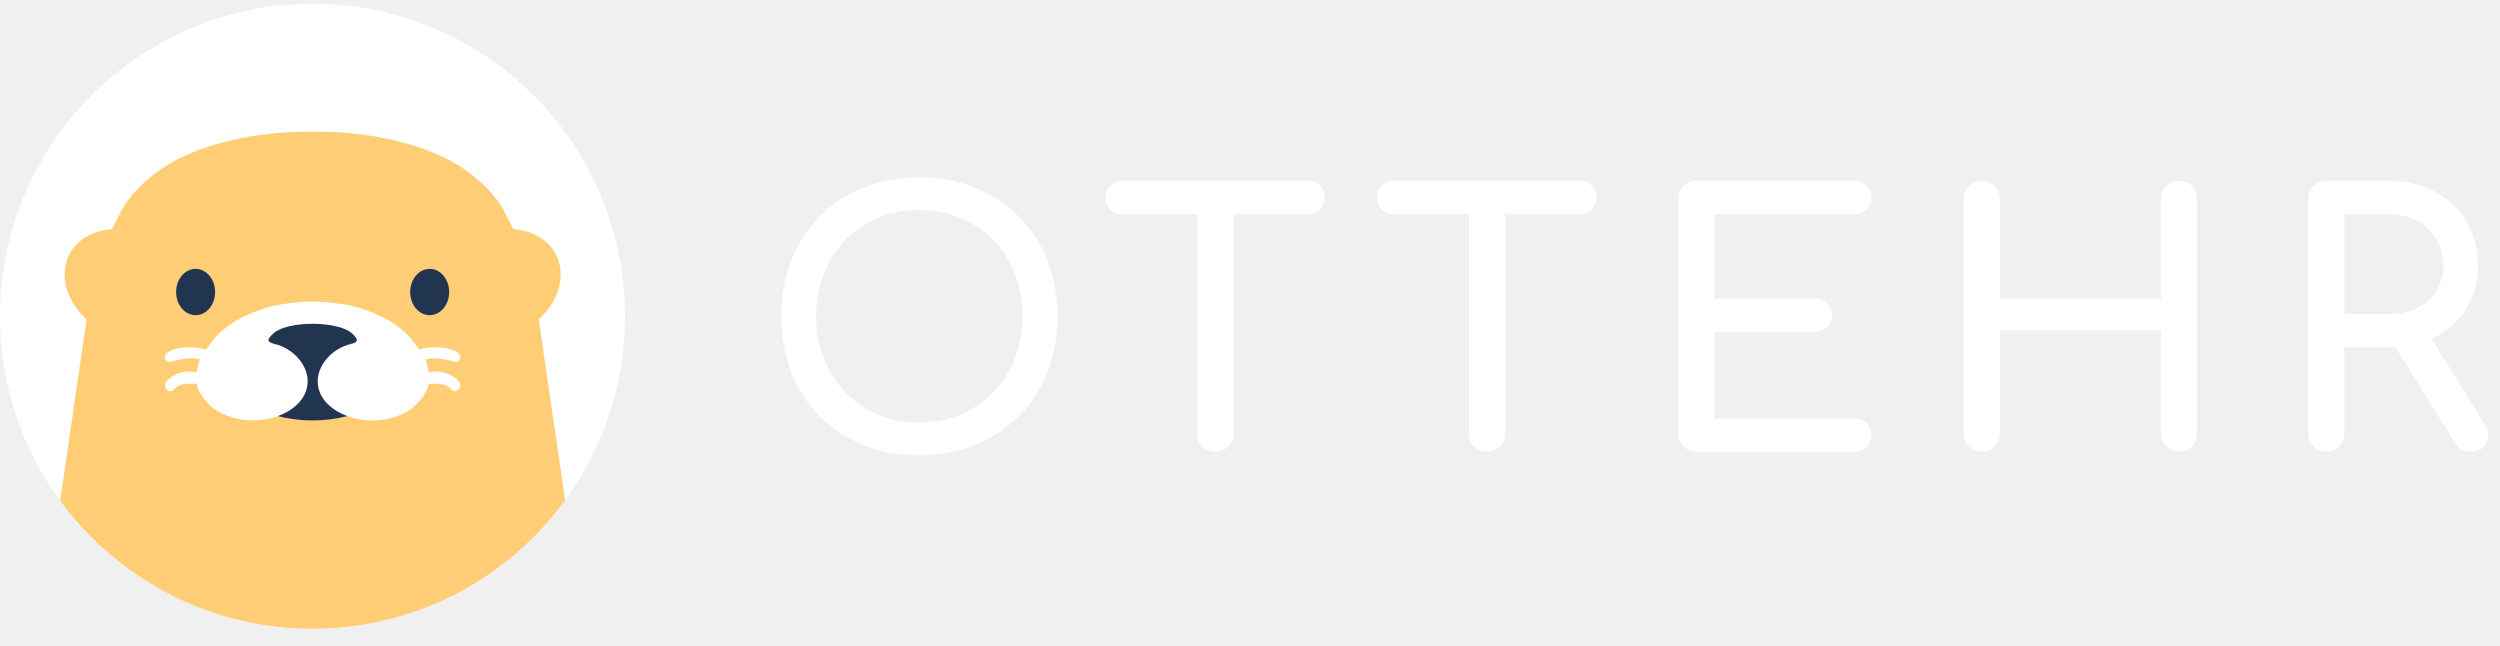
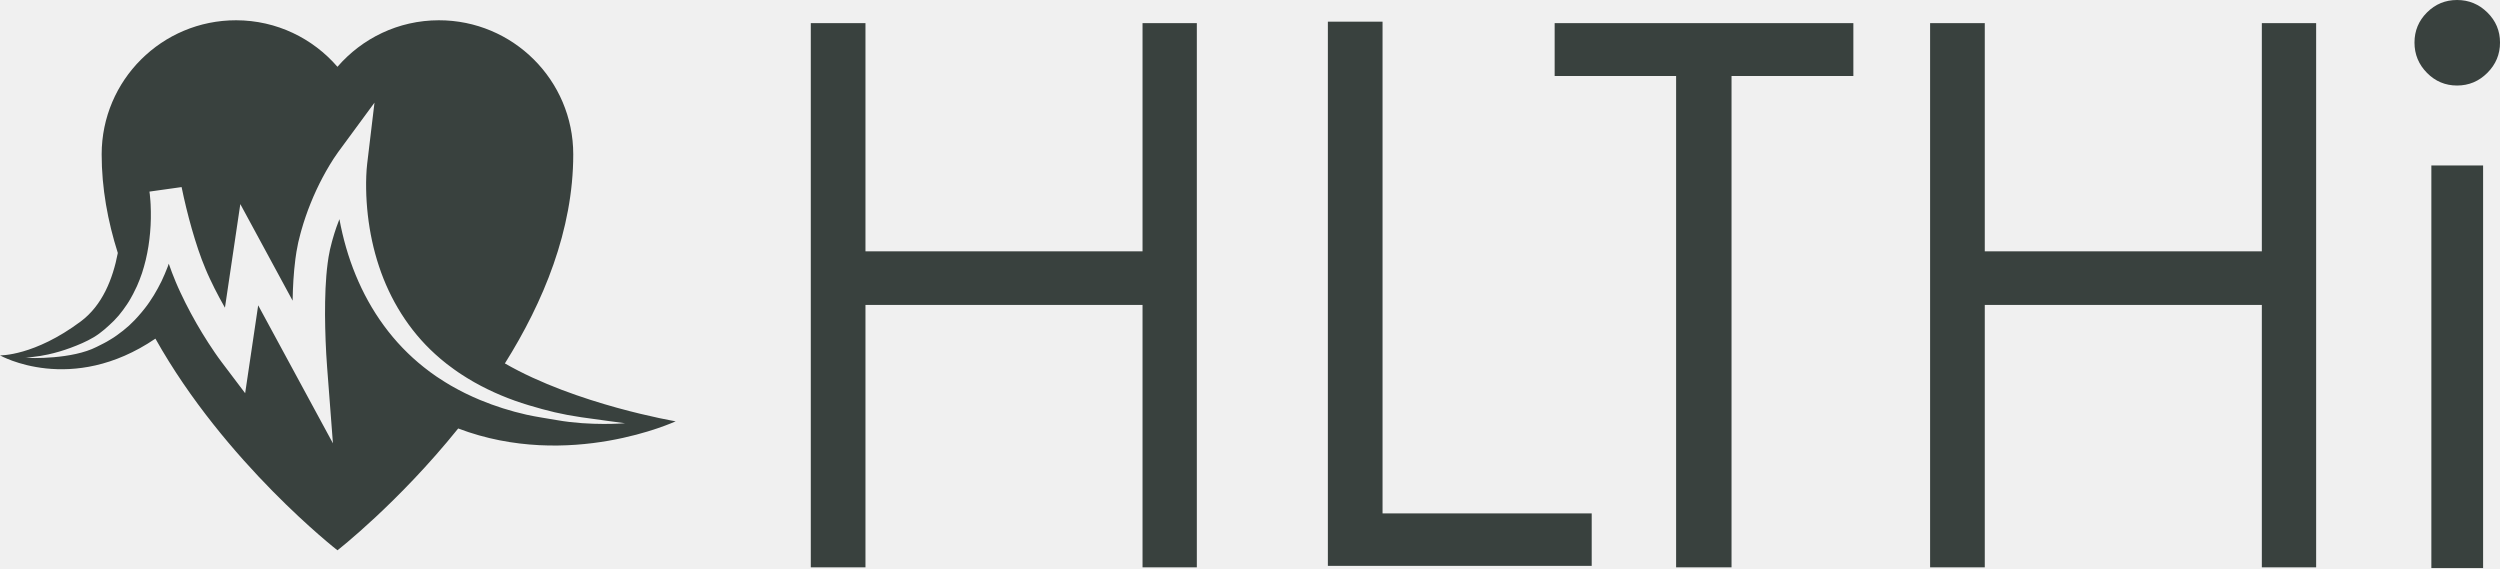
- <svg xmlns="http://www.w3.org/2000/svg" width="120" height="31" viewBox="0 0 120 31" fill="none">
-   <path d="M44.127 21.847C43.148 21.847 42.252 21.686 41.44 21.364C40.627 21.031 39.926 20.571 39.336 19.983C38.758 19.383 38.307 18.679 37.984 17.869C37.661 17.047 37.5 16.148 37.5 15.172C37.5 14.195 37.661 13.302 37.984 12.492C38.307 11.682 38.758 10.983 39.336 10.395C39.926 9.795 40.627 9.335 41.44 9.013C42.252 8.68 43.148 8.514 44.127 8.514C45.106 8.514 45.997 8.68 46.798 9.013C47.611 9.335 48.312 9.795 48.901 10.395C49.491 10.983 49.947 11.682 50.27 12.492C50.593 13.302 50.754 14.195 50.754 15.172C50.754 16.148 50.593 17.047 50.27 17.869C49.947 18.679 49.491 19.383 48.901 19.983C48.312 20.571 47.611 21.031 46.798 21.364C45.997 21.686 45.106 21.847 44.127 21.847ZM44.127 20.282C44.85 20.282 45.513 20.155 46.114 19.899C46.726 19.633 47.254 19.272 47.7 18.817C48.145 18.351 48.484 17.808 48.718 17.186C48.963 16.565 49.085 15.893 49.085 15.172C49.085 14.451 48.963 13.779 48.718 13.158C48.484 12.536 48.145 11.998 47.7 11.543C47.254 11.077 46.726 10.716 46.114 10.461C45.513 10.206 44.85 10.078 44.127 10.078C43.404 10.078 42.736 10.206 42.124 10.461C41.523 10.716 41 11.077 40.555 11.543C40.121 11.998 39.781 12.536 39.537 13.158C39.292 13.779 39.169 14.451 39.169 15.172C39.169 15.893 39.292 16.565 39.537 17.186C39.781 17.808 40.121 18.351 40.555 18.817C41 19.272 41.523 19.633 42.124 19.899C42.736 20.155 43.404 20.282 44.127 20.282Z" fill="white" />
-   <path d="M58.339 21.68C58.094 21.68 57.888 21.597 57.721 21.431C57.554 21.264 57.471 21.059 57.471 20.815V8.68H59.207V20.815C59.207 21.059 59.123 21.264 58.956 21.431C58.789 21.597 58.583 21.68 58.339 21.68ZM53.865 10.278C53.631 10.278 53.436 10.206 53.281 10.062C53.136 9.906 53.063 9.712 53.063 9.479C53.063 9.246 53.136 9.057 53.281 8.913C53.436 8.758 53.631 8.68 53.865 8.68H62.796C63.029 8.68 63.218 8.758 63.363 8.913C63.519 9.057 63.597 9.246 63.597 9.479C63.597 9.712 63.519 9.906 63.363 10.062C63.218 10.206 63.029 10.278 62.796 10.278H53.865Z" fill="white" />
-   <path d="M71.378 21.68C71.133 21.68 70.927 21.597 70.76 21.431C70.594 21.264 70.51 21.059 70.51 20.815V8.68H72.246V20.815C72.246 21.059 72.163 21.264 71.996 21.431C71.829 21.597 71.623 21.68 71.378 21.68ZM66.904 10.278C66.671 10.278 66.476 10.206 66.32 10.062C66.175 9.906 66.103 9.712 66.103 9.479C66.103 9.246 66.175 9.057 66.32 8.913C66.476 8.758 66.671 8.68 66.904 8.68H75.835C76.069 8.68 76.258 8.758 76.403 8.913C76.558 9.057 76.636 9.246 76.636 9.479C76.636 9.712 76.558 9.906 76.403 10.062C76.258 10.206 76.069 10.278 75.835 10.278H66.904Z" fill="white" />
-   <path d="M81.43 21.68C81.185 21.68 80.979 21.597 80.812 21.431C80.645 21.264 80.561 21.059 80.561 20.815V9.546C80.561 9.29 80.645 9.085 80.812 8.93C80.979 8.763 81.185 8.68 81.43 8.68H88.975C89.231 8.68 89.437 8.758 89.593 8.913C89.748 9.057 89.826 9.252 89.826 9.496C89.826 9.729 89.748 9.917 89.593 10.062C89.437 10.206 89.231 10.278 88.975 10.278H82.298V14.323H87.088C87.344 14.323 87.55 14.401 87.706 14.556C87.862 14.7 87.94 14.889 87.94 15.122C87.94 15.355 87.862 15.549 87.706 15.705C87.55 15.849 87.344 15.921 87.088 15.921H82.298V20.082H88.975C89.231 20.082 89.437 20.155 89.593 20.299C89.748 20.443 89.826 20.632 89.826 20.865C89.826 21.109 89.748 21.309 89.593 21.464C89.437 21.608 89.231 21.68 88.975 21.68H81.43Z" fill="white" />
-   <path d="M95.121 21.68C94.876 21.68 94.671 21.597 94.504 21.431C94.337 21.264 94.253 21.059 94.253 20.815V9.546C94.253 9.29 94.337 9.085 94.504 8.93C94.671 8.763 94.876 8.68 95.121 8.68C95.377 8.68 95.583 8.763 95.739 8.93C95.906 9.085 95.989 9.29 95.989 9.546V14.323H103.735V9.546C103.735 9.29 103.818 9.085 103.985 8.93C104.152 8.763 104.358 8.68 104.603 8.68C104.859 8.68 105.065 8.763 105.221 8.93C105.376 9.085 105.454 9.29 105.454 9.546V20.815C105.454 21.059 105.376 21.264 105.221 21.431C105.065 21.597 104.859 21.68 104.603 21.68C104.358 21.68 104.152 21.597 103.985 21.431C103.818 21.264 103.735 21.059 103.735 20.815V15.854H95.989V20.815C95.989 21.059 95.906 21.264 95.739 21.431C95.583 21.597 95.377 21.68 95.121 21.68Z" fill="white" />
-   <path d="M111.666 21.68C111.421 21.68 111.215 21.597 111.048 21.431C110.881 21.264 110.798 21.059 110.798 20.815V9.546C110.798 9.29 110.881 9.085 111.048 8.93C111.215 8.763 111.421 8.68 111.666 8.68H114.67C115.505 8.68 116.245 8.858 116.891 9.213C117.536 9.557 118.037 10.034 118.393 10.644C118.76 11.255 118.944 11.965 118.944 12.775C118.944 13.53 118.76 14.201 118.393 14.789C118.037 15.377 117.536 15.838 116.891 16.171C116.245 16.504 115.505 16.67 114.67 16.67H112.534V20.815C112.534 21.059 112.45 21.264 112.283 21.431C112.127 21.597 111.922 21.68 111.666 21.68ZM118.593 21.68C118.437 21.68 118.293 21.647 118.159 21.581C118.037 21.514 117.931 21.409 117.842 21.264L114.837 16.437L116.523 15.954L119.261 20.349C119.461 20.671 119.489 20.976 119.344 21.264C119.2 21.542 118.949 21.68 118.593 21.68ZM112.534 15.072H114.67C115.182 15.072 115.633 14.978 116.023 14.789C116.412 14.589 116.718 14.318 116.941 13.973C117.163 13.618 117.275 13.219 117.275 12.775C117.275 12.287 117.163 11.854 116.941 11.477C116.718 11.099 116.412 10.805 116.023 10.594C115.633 10.383 115.182 10.278 114.67 10.278H112.534V15.072Z" fill="white" />
-   <circle cx="15" cy="15.18" r="15" fill="white" />
-   <mask id="mask0_13928_4286" style="mask-type:alpha" maskUnits="userSpaceOnUse" x="0" y="0" width="30" height="31">
-     <circle cx="15" cy="15.18" r="15" fill="#536682" />
-   </mask>
-   <g mask="url(#mask0_13928_4286)">
-     <path fill-rule="evenodd" clip-rule="evenodd" d="M28.988 34.894C28.91 34.526 28.79 33.994 28.656 33.424C28.377 32.245 27.821 28.809 27.046 23.479L25.861 15.336C27.734 13.572 26.974 11.172 24.633 10.998C24.633 10.998 24.369 10.456 24.18 10.103C23.822 9.422 23.083 8.66 22.219 8.077C20.54 6.939 17.787 6.293 15.008 6.317C12.228 6.293 9.475 6.939 7.793 8.077C6.929 8.663 6.19 9.424 5.832 10.103C5.646 10.456 5.379 10.998 5.379 10.998C3.039 11.172 2.282 13.572 4.155 15.336L2.97 23.479C2.194 28.811 1.638 32.245 1.359 33.424C1.224 33.994 1.111 34.527 1.027 34.894H28.988Z" fill="#FFCD75" />
-     <path d="M20.624 15.129C21.141 15.129 21.56 14.631 21.56 14.017C21.56 13.403 21.141 12.905 20.624 12.905C20.107 12.905 19.688 13.403 19.688 14.017C19.688 14.631 20.107 15.129 20.624 15.129Z" fill="#213450" />
-     <path d="M9.39 15.129C9.907 15.129 10.326 14.631 10.326 14.017C10.326 13.403 9.907 12.905 9.39 12.905C8.873 12.905 8.454 13.403 8.454 14.017C8.454 14.631 8.873 15.129 9.39 15.129Z" fill="#213450" />
-     <ellipse cx="15" cy="17.38" rx="4.4" ry="2.8" fill="#213450" />
-     <path d="M16.822 16.516C15.963 16.724 15.279 17.479 15.25 18.249C15.19 19.837 17.712 20.75 19.492 19.783C20.074 19.465 20.52 18.832 20.578 18.421H20.929C21.409 18.421 21.549 18.568 21.659 18.681L21.689 18.714C21.865 18.89 22.099 18.697 22.099 18.48C22.099 18.264 21.573 17.836 20.946 17.836C20.824 17.834 20.701 17.844 20.581 17.866C20.545 17.657 20.491 17.451 20.42 17.251C20.42 17.251 20.427 17.251 20.438 17.251C20.589 17.213 20.745 17.196 20.901 17.202C21.174 17.216 21.445 17.262 21.709 17.338L21.737 17.346C21.924 17.43 22.099 17.335 22.099 17.137C22.099 16.699 20.764 16.538 20.127 16.787C20.127 16.787 20.073 16.705 19.882 16.447C19.306 15.666 18.33 15.076 17.012 14.711C15.694 14.402 14.322 14.402 13.003 14.711C11.685 15.076 10.709 15.666 10.133 16.447C9.942 16.703 9.888 16.787 9.888 16.787C9.251 16.536 7.917 16.697 7.917 17.135C7.917 17.332 8.092 17.428 8.279 17.344L8.307 17.336C8.571 17.26 8.842 17.214 9.115 17.2C9.271 17.194 9.427 17.21 9.578 17.248C9.589 17.248 9.596 17.248 9.596 17.248C9.525 17.448 9.471 17.654 9.435 17.863C9.315 17.841 9.192 17.831 9.07 17.834C8.444 17.834 7.917 18.255 7.917 18.478C7.917 18.702 8.151 18.888 8.327 18.712L8.357 18.679C8.471 18.566 8.607 18.419 9.087 18.419H9.439C9.496 18.829 9.942 19.462 10.524 19.78C12.304 20.748 14.826 19.836 14.766 18.247C14.738 17.477 14.053 16.722 13.195 16.513C12.808 16.419 12.792 16.31 13.12 16.005C13.448 15.7 14.226 15.541 15.009 15.542C15.791 15.543 16.574 15.702 16.898 16.005C17.221 16.308 17.208 16.422 16.822 16.516Z" fill="white" />
+ <svg xmlns="http://www.w3.org/2000/svg" height="84.075" width="370" style="width: 370px; height: 84.075px; position: absolute; top: 50%; left: 50%; transform: translate(-50%, -50%) scale(1); z-index: 0; cursor: pointer; overflow: visible;">
+   <defs id="SvgjsDefs1001" />
+   <g id="SvgjsG1007" featurekey="S6ay6y-0" transform="matrix(1.189598,0,0,1.189598,1069.522,-603.5867)" fill="#39413E">
+     <path d="M-827.742,526.594c0-9.228-7.504-16.698-16.732-16.685c-5.04,0.007-9.545,2.255-12.604,5.789  c-3.059-3.534-7.563-5.782-12.604-5.789c-9.228-0.013-16.732,7.457-16.732,16.685c0,4.21,0.759,8.321,2.01,12.267  c-0.624,3.261-1.943,6.523-4.595,8.506c-5.813,4.343-10.063,4.233-10.063,4.233s8.862,5.029,19.336-2.083  c8.656,15.453,22.648,26.334,22.648,26.334s7.571-5.897,15.021-15.157c13.844,5.254,27.057-0.891,27.057-0.891  s-12.361-2.083-21.249-7.203C-831.461,544.973-827.742,536.018-827.742,526.594z M-826.75,559.297  c1.56,0.23,5.458,0.745,5.458,0.745s-4.255,0.365-8.487-0.387c-1.269-0.225-2.548-0.398-3.806-0.681  c-1.95-0.44-3.881-1.049-5.751-1.825c-0.593-0.246-1.179-0.512-1.758-0.794c-0.047-0.023-0.094-0.045-0.14-0.068  c-0.518-0.255-1.027-0.53-1.53-0.815c-0.095-0.054-0.19-0.105-0.284-0.16c-0.456-0.266-0.903-0.55-1.345-0.842  c-0.117-0.078-0.237-0.149-0.353-0.229c-0.537-0.367-1.063-0.752-1.574-1.161c-0.937-0.742-1.826-1.55-2.658-2.415  c-0.832-0.865-1.608-1.789-2.319-2.761c-1.427-1.942-2.599-4.071-3.515-6.301c-0.92-2.23-1.58-4.56-2.023-6.95  c-0.129,0.334-0.26,0.668-0.375,1.006c-0.174,0.499-0.321,0.983-0.457,1.458c-0.073,0.225-0.138,0.521-0.207,0.784l-0.102,0.406  l-0.025,0.101l-0.012,0.056l-0.035,0.182c-0.103,0.478-0.185,0.977-0.251,1.491c-0.267,2.055-0.327,4.235-0.325,6.405  c0.005,1.089,0.032,2.181,0.074,3.273c0.043,1.087,0.104,2.198,0.185,3.256l0.724,9.472l-4.519-8.343l-4.781-8.827l-0.914,6.165  l-0.707,4.769l-2.897-3.832c-0.327-0.432-0.589-0.807-0.87-1.211c-0.273-0.398-0.541-0.797-0.8-1.201  c-0.521-0.806-1.018-1.625-1.496-2.455c-0.474-0.833-0.93-1.677-1.362-2.535c-0.212-0.43-0.442-0.894-0.634-1.311l-0.288-0.629  l-0.299-0.692c-0.317-0.75-0.596-1.5-0.859-2.251c-0.045,0.126-0.08,0.255-0.128,0.381c-0.231,0.612-0.496,1.213-0.773,1.806  c-0.293,0.588-0.6,1.166-0.943,1.726c-0.348,0.556-0.705,1.107-1.114,1.621c-0.132,0.179-0.277,0.348-0.42,0.519l0,0  c-0.278,0.332-0.565,0.655-0.862,0.968l-0.7,0.684l-0.746,0.631c-0.518,0.392-1.029,0.794-1.592,1.112  c-0.543,0.35-1.128,0.619-1.697,0.909c-3.022,1.54-8.144,1.428-8.98,1.342c0.31,0.032,0.686-0.054,0.994-0.087  c0.661-0.07,1.318-0.178,1.967-0.32c0.936-0.205,1.857-0.479,2.756-0.811c0.987-0.365,1.986-0.779,2.899-1.325  c0.941-0.563,1.744-1.301,2.526-2.064l0.586-0.641l0.536-0.681c0.339-0.467,0.672-0.936,0.95-1.442  c0.111-0.182,0.209-0.372,0.308-0.562l0,0l0,0c0.167-0.32,0.327-0.644,0.477-0.971c0.235-0.525,0.437-1.064,0.625-1.606  c0.174-0.55,0.338-1.1,0.47-1.662c0.132-0.561,0.246-1.126,0.334-1.696c0.179-1.14,0.278-2.294,0.299-3.446  c0.008-0.576,0.002-1.151-0.026-1.722c-0.007-0.138-0.016-0.281-0.025-0.424c-0.019-0.286-0.044-0.575-0.074-0.836  c-0.015-0.131-0.032-0.255-0.05-0.368c0,0,0.048-0.007,0.119-0.017l0.958-0.135c1.185-0.166,2.924-0.411,2.924-0.411l0.277,1.294  l0.308,1.311c0.215,0.872,0.441,1.742,0.688,2.601c0.495,1.715,1.042,3.417,1.714,5.001l0.249,0.579l0.288,0.629  c0.194,0.421,0.376,0.782,0.571,1.18c0.398,0.789,0.819,1.569,1.258,2.34c0.013,0.023,0.028,0.044,0.041,0.067l1.021-6.885  l0.89-6.001l2.89,5.335l3.618,6.68c0.03-1.705,0.118-3.423,0.345-5.185c0.076-0.593,0.174-1.194,0.305-1.807l0.045-0.228  l0.034-0.148l0.026-0.101l0.102-0.406c0.036-0.138,0.067-0.27,0.101-0.405s0.071-0.275,0.118-0.429  c0.169-0.598,0.348-1.181,0.541-1.736c0.191-0.563,0.399-1.119,0.622-1.669c0.221-0.55,0.456-1.094,0.706-1.632  c0.25-0.537,0.513-1.068,0.792-1.592c0.282-0.523,0.569-1.043,0.881-1.554c0.159-0.262,0.312-0.51,0.477-0.764  c0.165-0.254,0.341-0.513,0.547-0.799l0,0l4.542-6.177l-0.907,7.583c-0.111,0.929-0.148,2.084-0.131,3.144  c0.017,1.084,0.088,2.172,0.21,3.254c0.249,2.164,0.701,4.311,1.391,6.378c1.368,4.133,3.715,7.961,6.984,10.92  c0.453,0.417,0.926,0.813,1.411,1.195c0.122,0.096,0.249,0.186,0.373,0.28c0.383,0.291,0.772,0.574,1.171,0.844  c0.119,0.08,0.239,0.158,0.36,0.236c0.437,0.286,0.883,0.56,1.337,0.822c0.079,0.045,0.157,0.091,0.237,0.136  c2.118,1.196,4.399,2.147,6.759,2.852C-830.88,558.519-829.22,558.932-826.75,559.297z" fill="#39413E" />
+   </g>
+   <g id="SvgjsG1008" featurekey="j5pGhi-0" transform="matrix(5.561591,0,0,5.561591,110.3868,-24.05944)" fill="#39413E">
+     <path d="M1.728 4.941 l1.455 0 l0 6.074 l7.373 0 l0 -6.074 l1.445 0 l0 14.482 l-1.445 0 l0 -6.982 l-7.373 0 l0 6.982 l-1.455 0 l0 -14.482 z M15.488 4.902 l1.455 0 l0 13.086 l5.566 0 l0 1.397 l-7.021 0 l0 -14.482 z M21.523 6.348 l0 -1.406 l7.949 0 l0 1.406 l-3.242 0 l0 13.076 l-1.475 0 l0 -13.076 l-3.232 0 z M31.514 4.941 l1.455 0 l0 6.074 l7.373 0 l0 -6.074 l1.445 0 l0 14.482 l-1.445 0 l0 -6.982 l-7.373 0 l0 6.982 l-1.455 0 l0 -14.482 z M45.537 4.326 q0.469 0 0.806 0.332 t0.337 0.801 t-0.337 0.806 t-0.806 0.337 t-0.801 -0.337 t-0.332 -0.806 t0.332 -0.801 t0.801 -0.332 z M44.853 8.73 l1.377 0 l0 10.713 l-1.377 0 l0 -10.713 z" fill="#39413E" />
  </g>
</svg>
